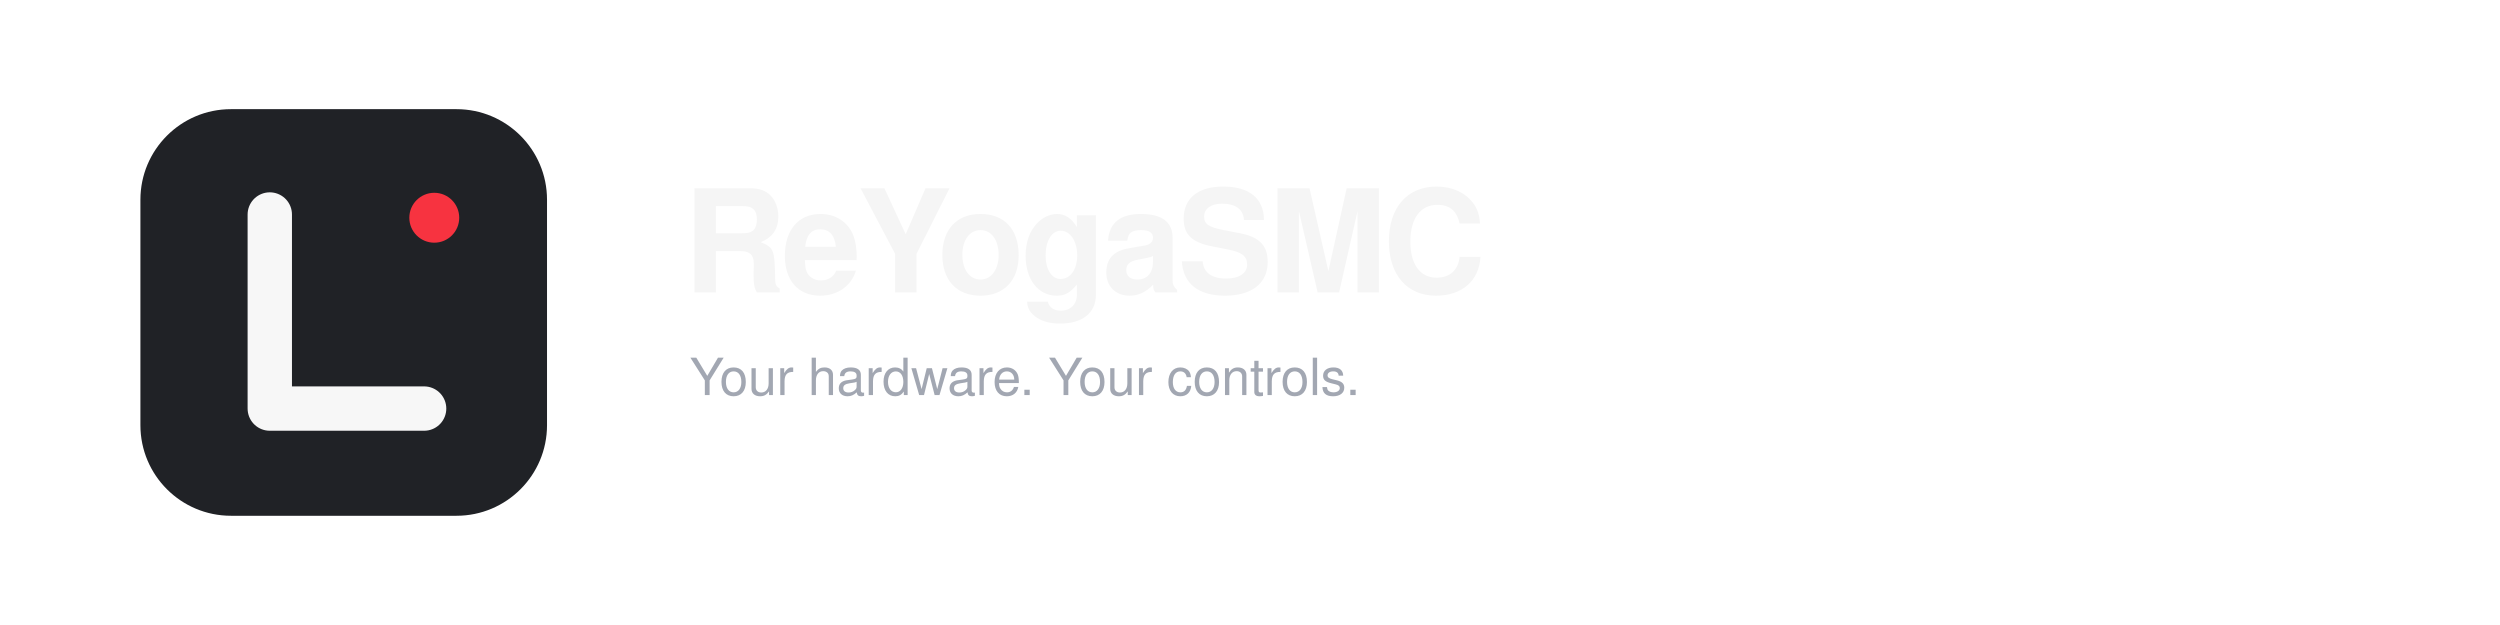
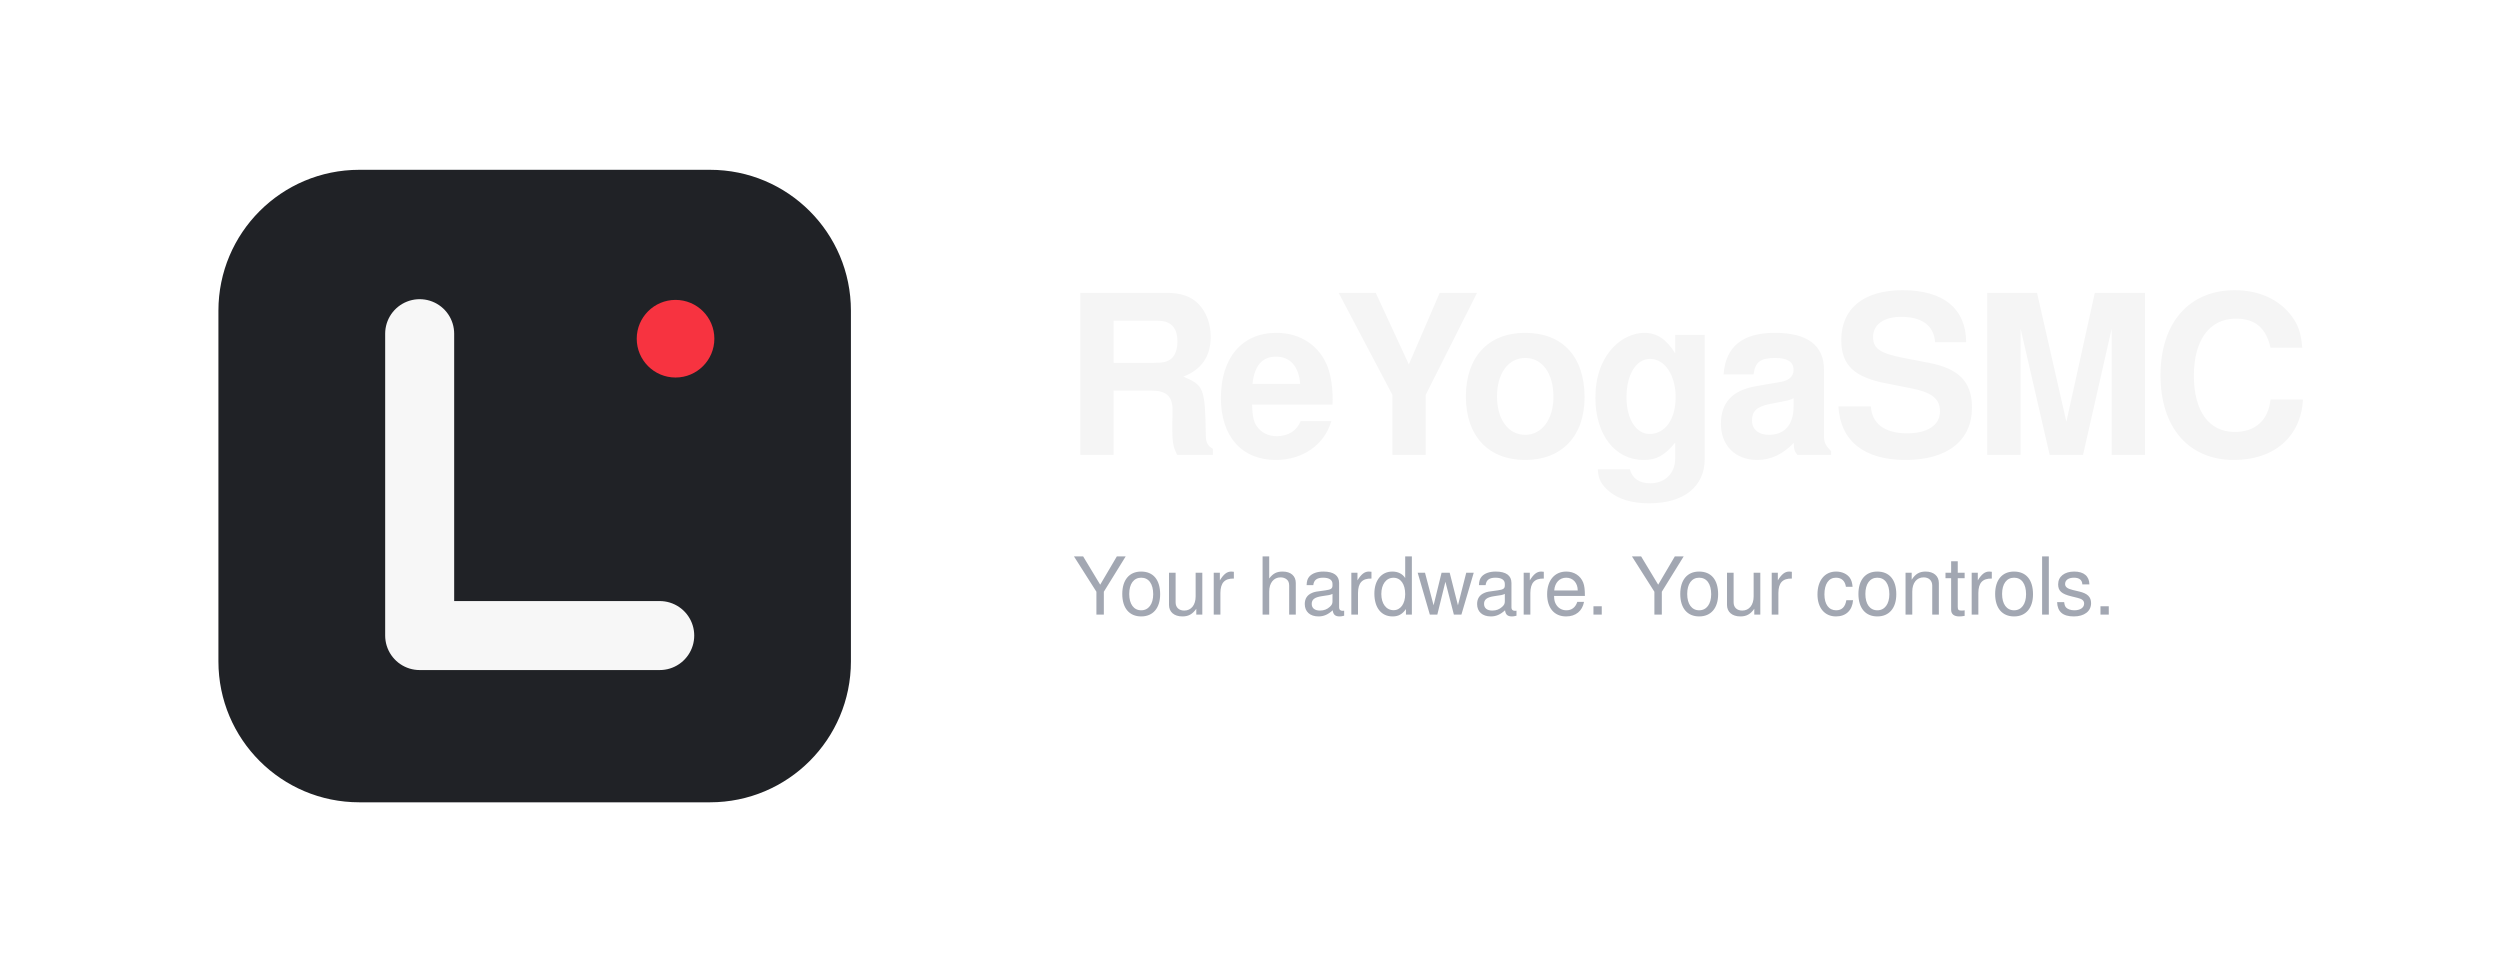
- <svg xmlns="http://www.w3.org/2000/svg" width="1120" height="280" viewBox="0 0 1120 280">
+ <svg xmlns="http://www.w3.org/2000/svg" width="720" height="280" viewBox="0 0 720 280">
  <g transform="translate(48 34) scale(.207)">
    <rect x="72" y="72" width="880" height="880" rx="196" fill="#202226" />
    <path d="M352 300v420h334" fill="none" stroke="#f7f7f7" stroke-width="96" stroke-linecap="round" stroke-linejoin="round" />
    <circle cx="708" cy="307" r="54" fill="#f73340" />
  </g>
  <text x="306" y="131" fill="#f5f5f5" font-family="-apple-system,BlinkMacSystemFont,Segoe UI,Helvetica,Arial,sans-serif" font-size="64" font-weight="650" letter-spacing="-2">ReYogaSMC</text>
  <text x="309" y="177" fill="#a2a7b2" font-family="-apple-system,BlinkMacSystemFont,Segoe UI,Helvetica,Arial,sans-serif" font-size="23">Your hardware. Your controls.</text>
</svg>
